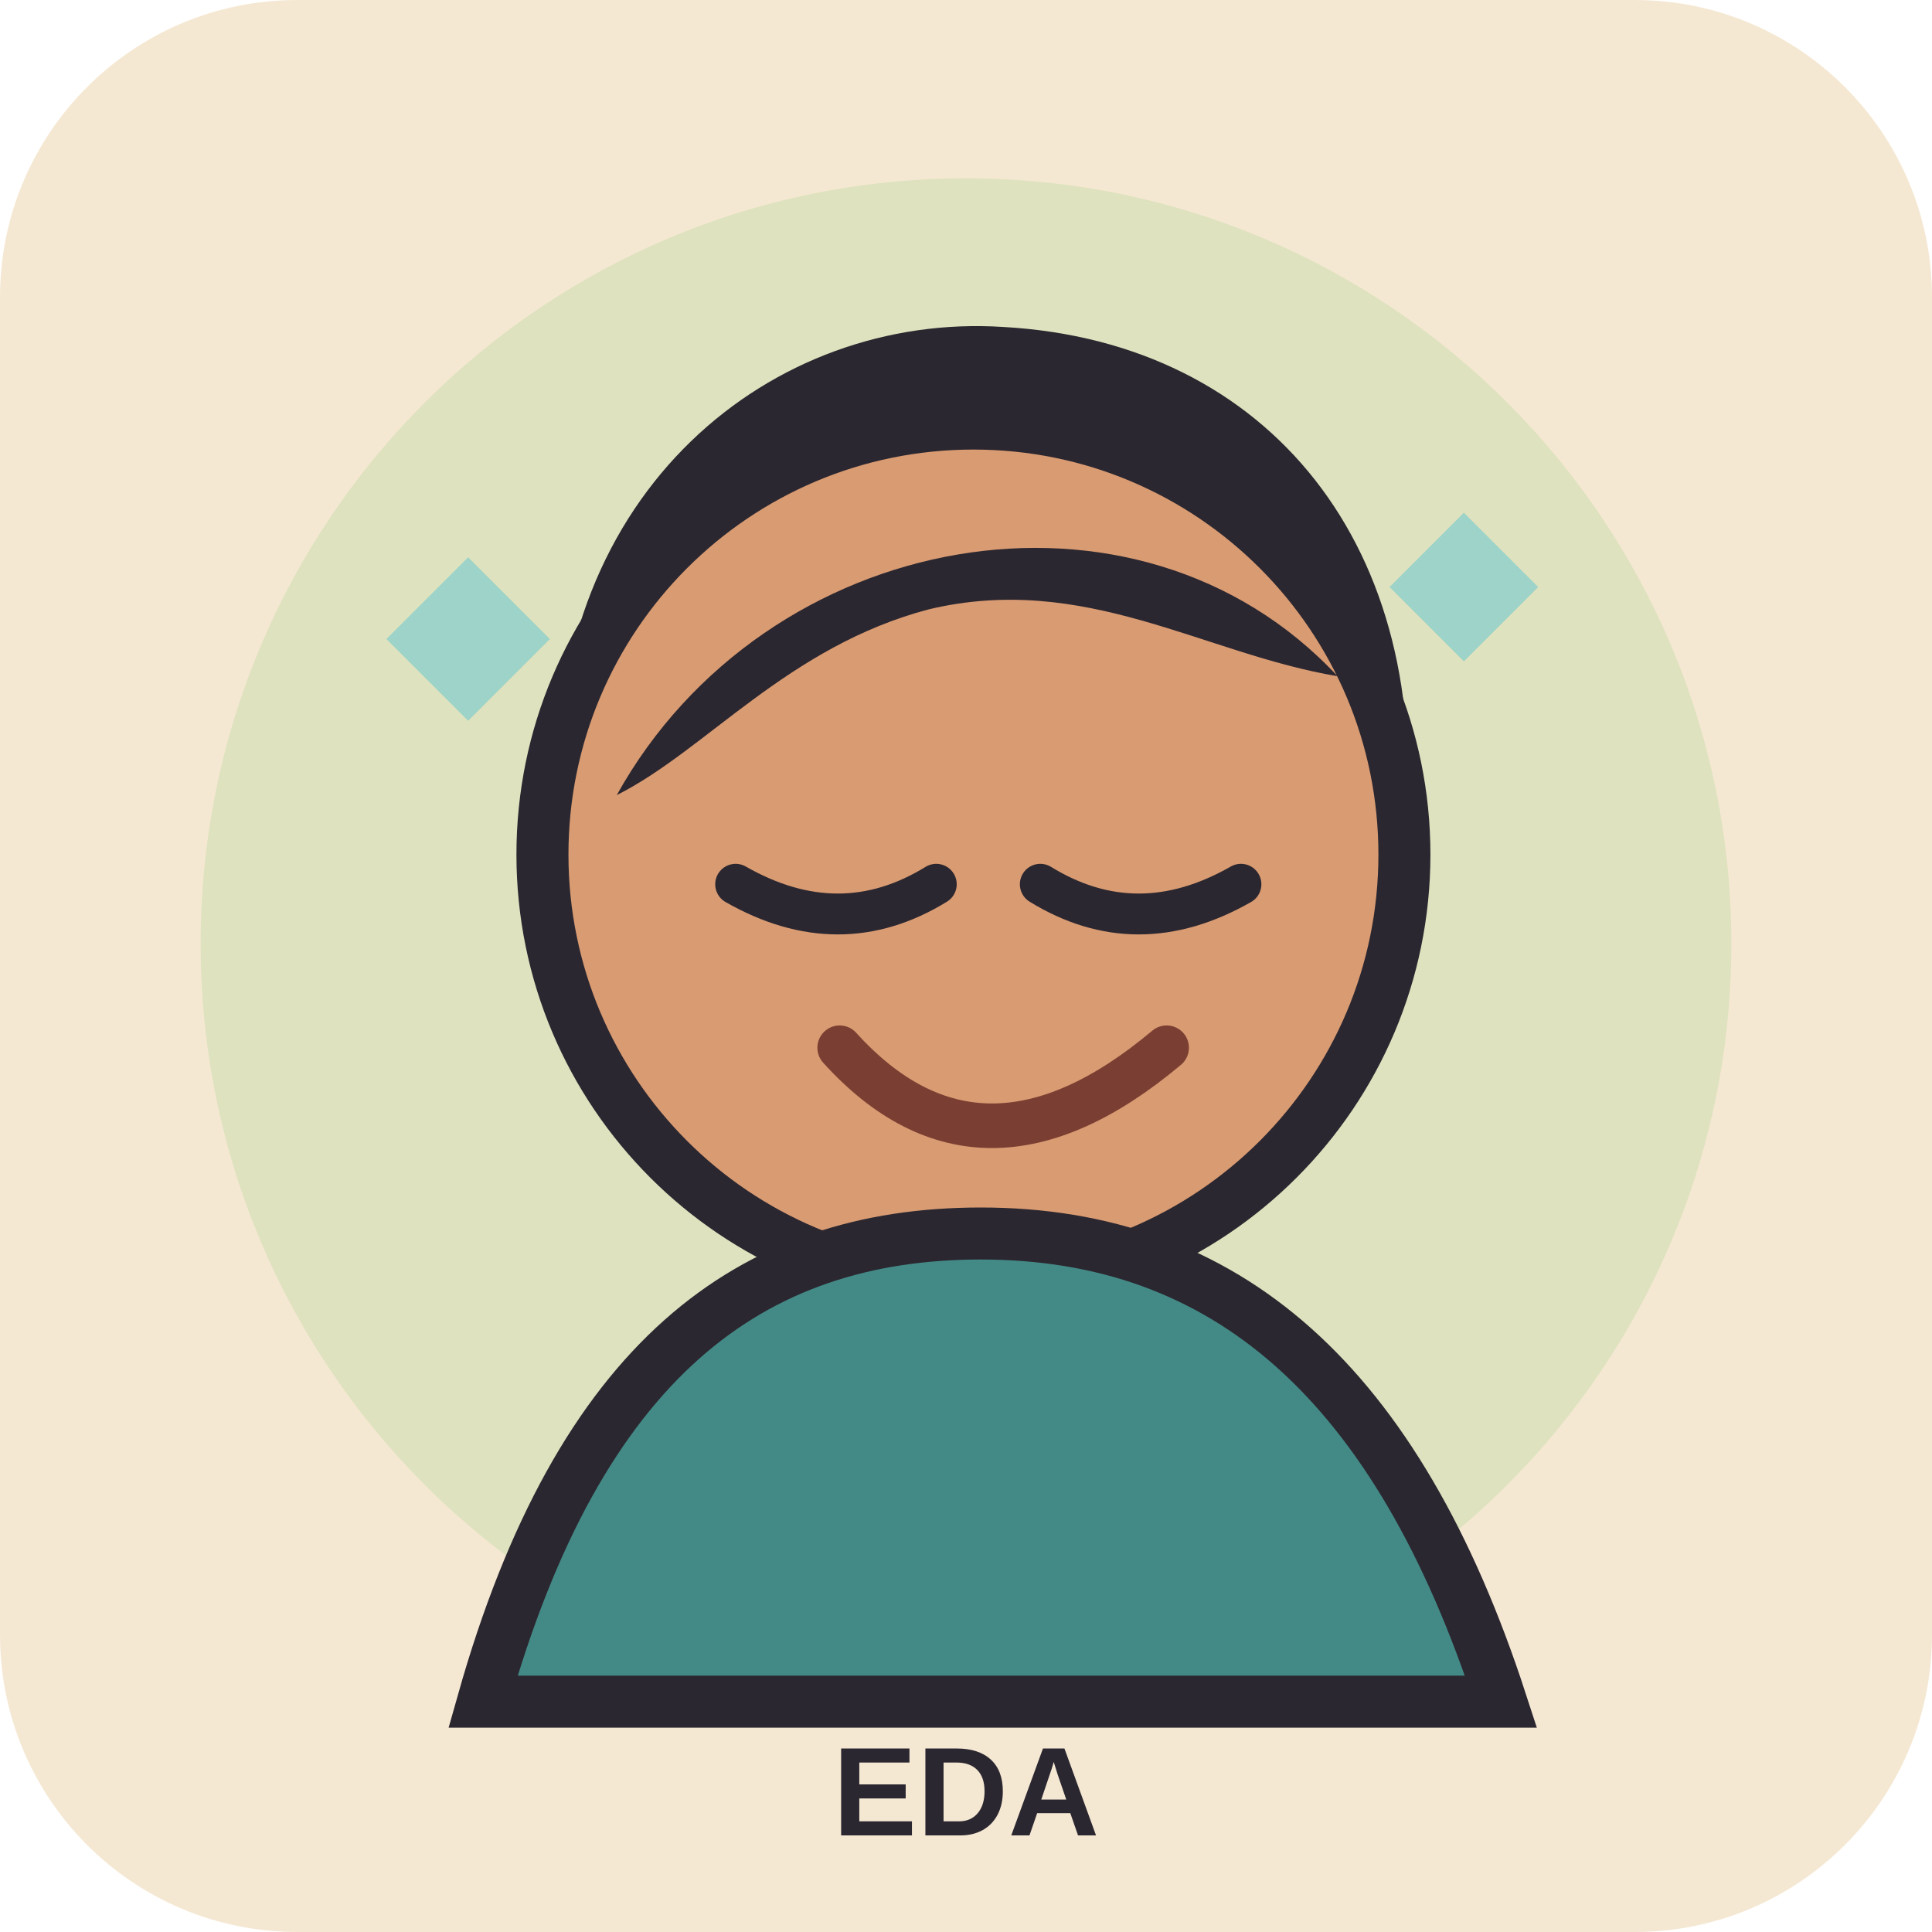
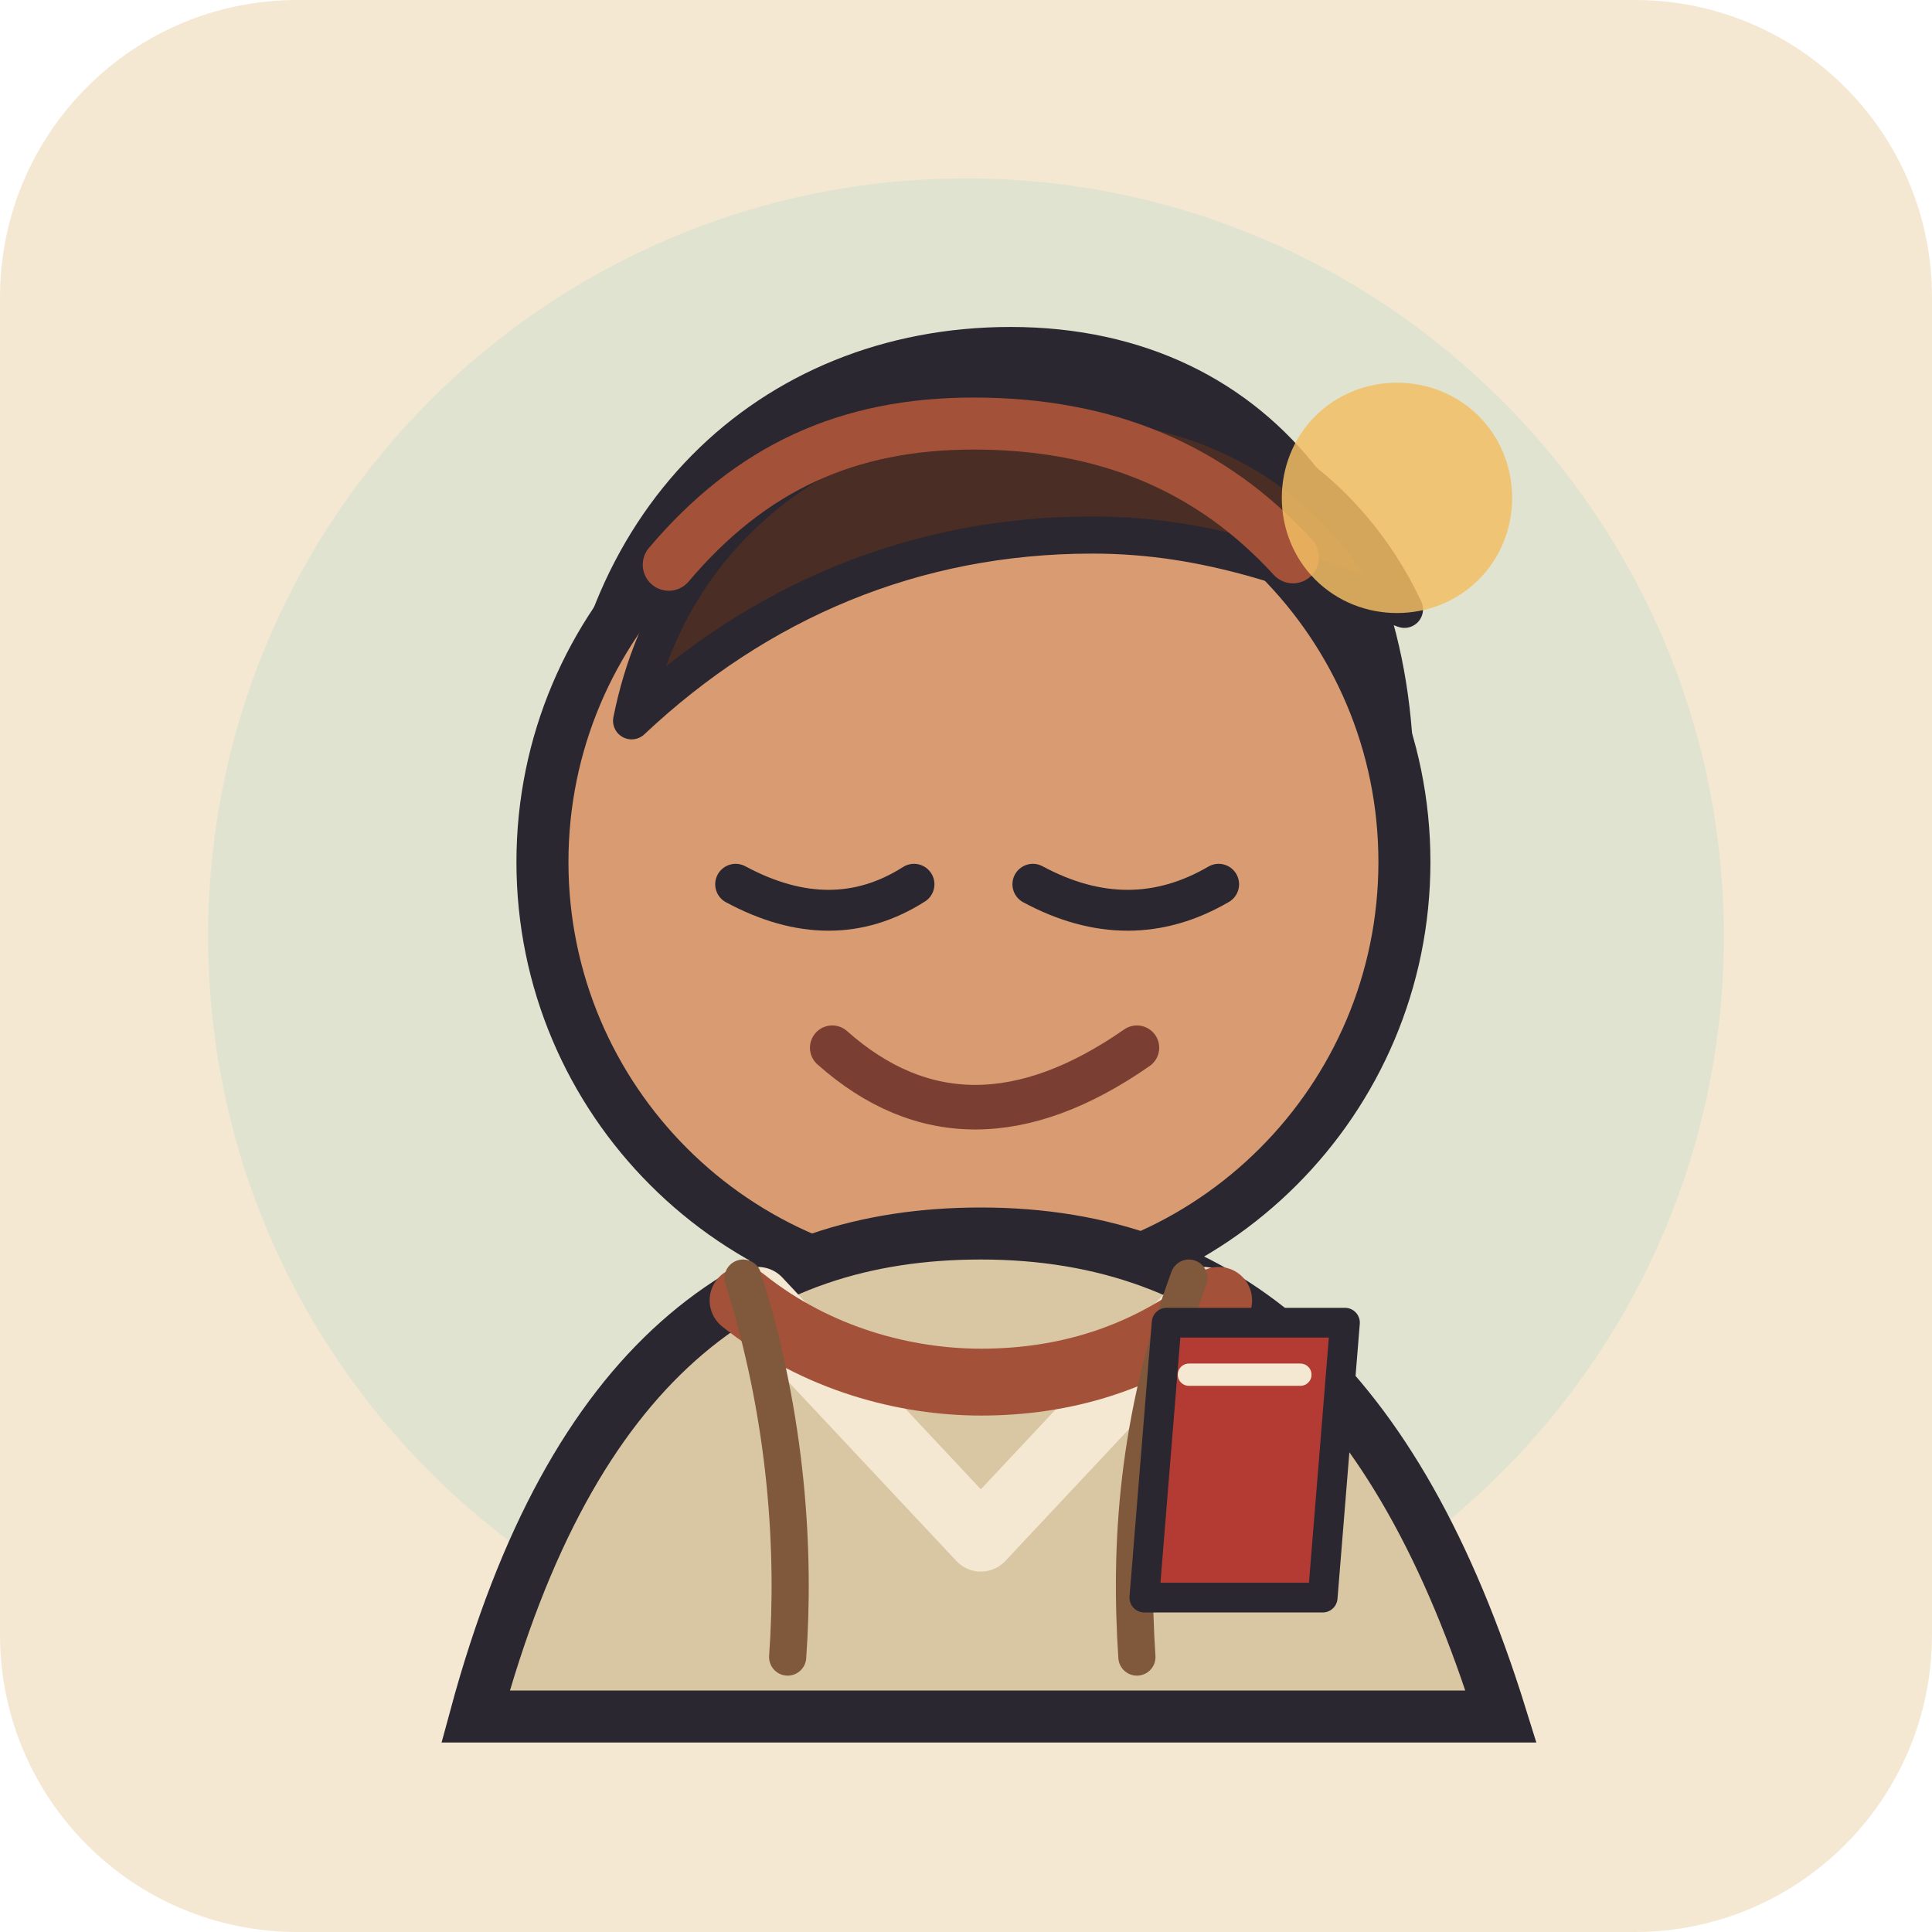
<svg xmlns="http://www.w3.org/2000/svg" width="520" height="520" viewBox="0 0 520 520">
  <rect width="520" height="520" rx="80" fill="#f5e8d3" />
-   <circle cx="260" cy="254" r="206" fill="#8ccb74" opacity=".22" />
-   <path d="M150 214 C148 132 208 84 270 88 C342 92 386 148 378 226 C370 302 322 350 258 350 C194 350 152 294 150 214Z" fill="#2b2730" />
-   <circle cx="262" cy="230" r="116" fill="#d99b72" stroke="#2b2730" stroke-width="14" />
-   <path d="M166 214 C206 142 306 124 360 182 C324 176 292 154 250 164 C212 174 190 202 166 214Z" fill="#2b2730" />
-   <path d="M198 238 Q226 254 252 238" fill="none" stroke="#2b2730" stroke-width="11" stroke-linecap="round" />
-   <path d="M280 238 Q306 254 334 238" fill="none" stroke="#2b2730" stroke-width="11" stroke-linecap="round" />
-   <path d="M226 282 Q264 324 314 282" fill="none" stroke="#7a3f32" stroke-width="12" stroke-linecap="round" />
-   <path d="M130 458 C156 366 202 332 264 332 C330 332 376 372 404 458Z" fill="#438a87" stroke="#2b2730" stroke-width="14" />
-   <path d="M126 150 L148 172 L126 194 L104 172Z" fill="#9dd3c8" />
-   <path d="M394 138 L414 158 L394 178 L374 158Z" fill="#9dd3c8" />
-   <text x="260" y="494" text-anchor="middle" font-family="Arial, sans-serif" font-size="34" font-weight="700" fill="#2b2730">EDA</text>
+   <circle cx="260" cy="252" r="204" fill="#9dd3c8" opacity=".22" />
+   <path d="M150 214 C152 138 204 88 272 88 C344 88 386 146 380 226 C374 302 326 348 260 348 C196 348 148 292 150 214Z" fill="#2b2730" />
+   <circle cx="262" cy="232" r="116" fill="#d99b72" stroke="#2b2730" stroke-width="14" />
+   <path d="M170 194 C182 134 236 104 292 108 C330 110 362 130 378 164 C350 154 326 144 294 144 C246 144 204 162 170 194Z" fill="#4a2d24" stroke="#2b2730" stroke-width="10" stroke-linejoin="round" />
+   <path d="M180 152 C202 126 228 114 262 114 C298 114 326 126 348 150" fill="none" stroke="#a4513a" stroke-width="14" stroke-linecap="round" />
+   <path d="M198 238 Q224 252 246 238" fill="none" stroke="#2b2730" stroke-width="11" stroke-linecap="round" />
+   <path d="M278 238 Q304 252 328 238" fill="none" stroke="#2b2730" stroke-width="11" stroke-linecap="round" />
+   <path d="M224 282 Q260 314 306 282" fill="none" stroke="#7a3f32" stroke-width="12" stroke-linecap="round" />
+   <path d="M128 462 C154 366 202 332 264 332 C330 332 376 372 404 462Z" fill="#d9c6a3" stroke="#2b2730" stroke-width="14" />
+   <path d="M204 350 L264 414 L324 350" fill="none" stroke="#f5e8d3" stroke-width="18" stroke-linecap="round" stroke-linejoin="round" />
+   <path d="M200 350 C220 366 244 372 264 372 C286 372 308 366 328 350" fill="none" stroke="#a4513a" stroke-width="18" stroke-linecap="round" />
+   <path d="M200 344 C212 382 214 418 212 446" fill="none" stroke="#80583b" stroke-width="10" stroke-linecap="round" />
+   <path d="M320 344 C306 382 304 416 306 446" fill="none" stroke="#80583b" stroke-width="10" stroke-linecap="round" />
+   <path d="M314 356 L362 356 L356 430 L308 430Z" fill="#b33b33" stroke="#2b2730" stroke-width="8" stroke-linejoin="round" />
+   <path d="M320 370 L350 370" stroke="#f5e8d3" stroke-width="6" stroke-linecap="round" />
+   <path d="M354 112 C366 100 386 100 398 112 C410 124 410 144 398 156 C386 168 366 168 354 156 C342 144 342 124 354 112Z" fill="#f2be63" opacity=".84" />
</svg>
